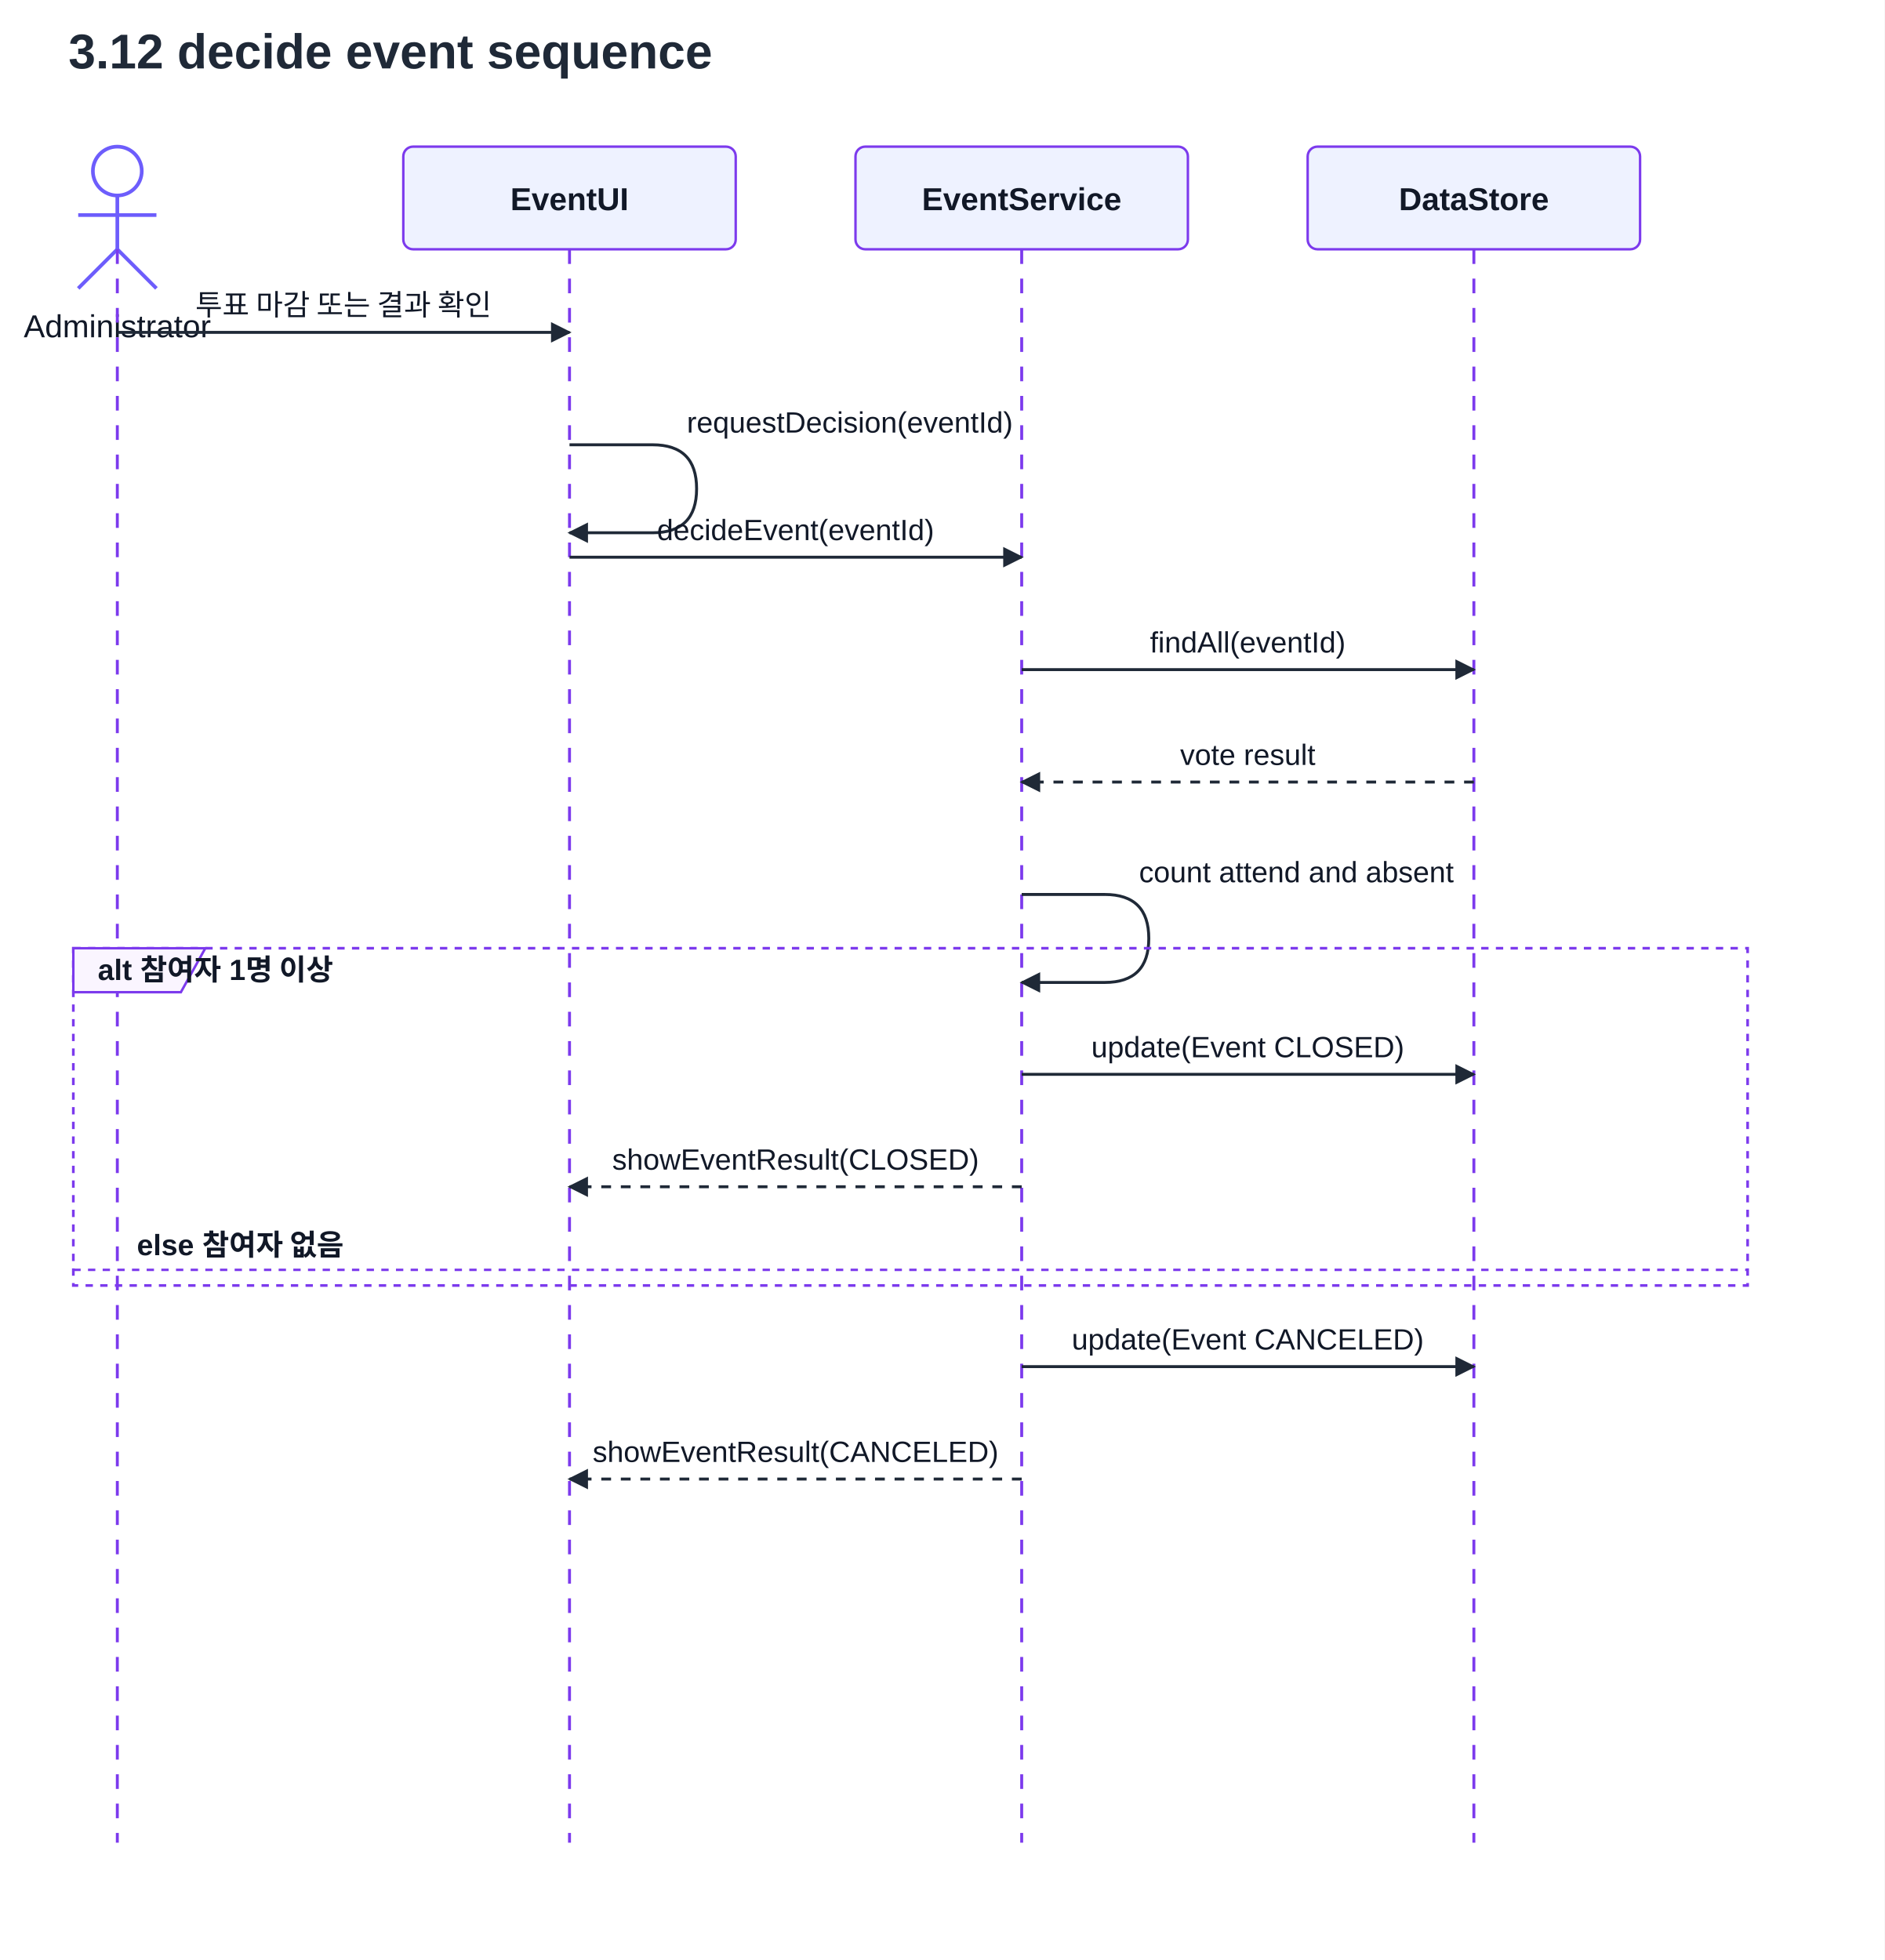
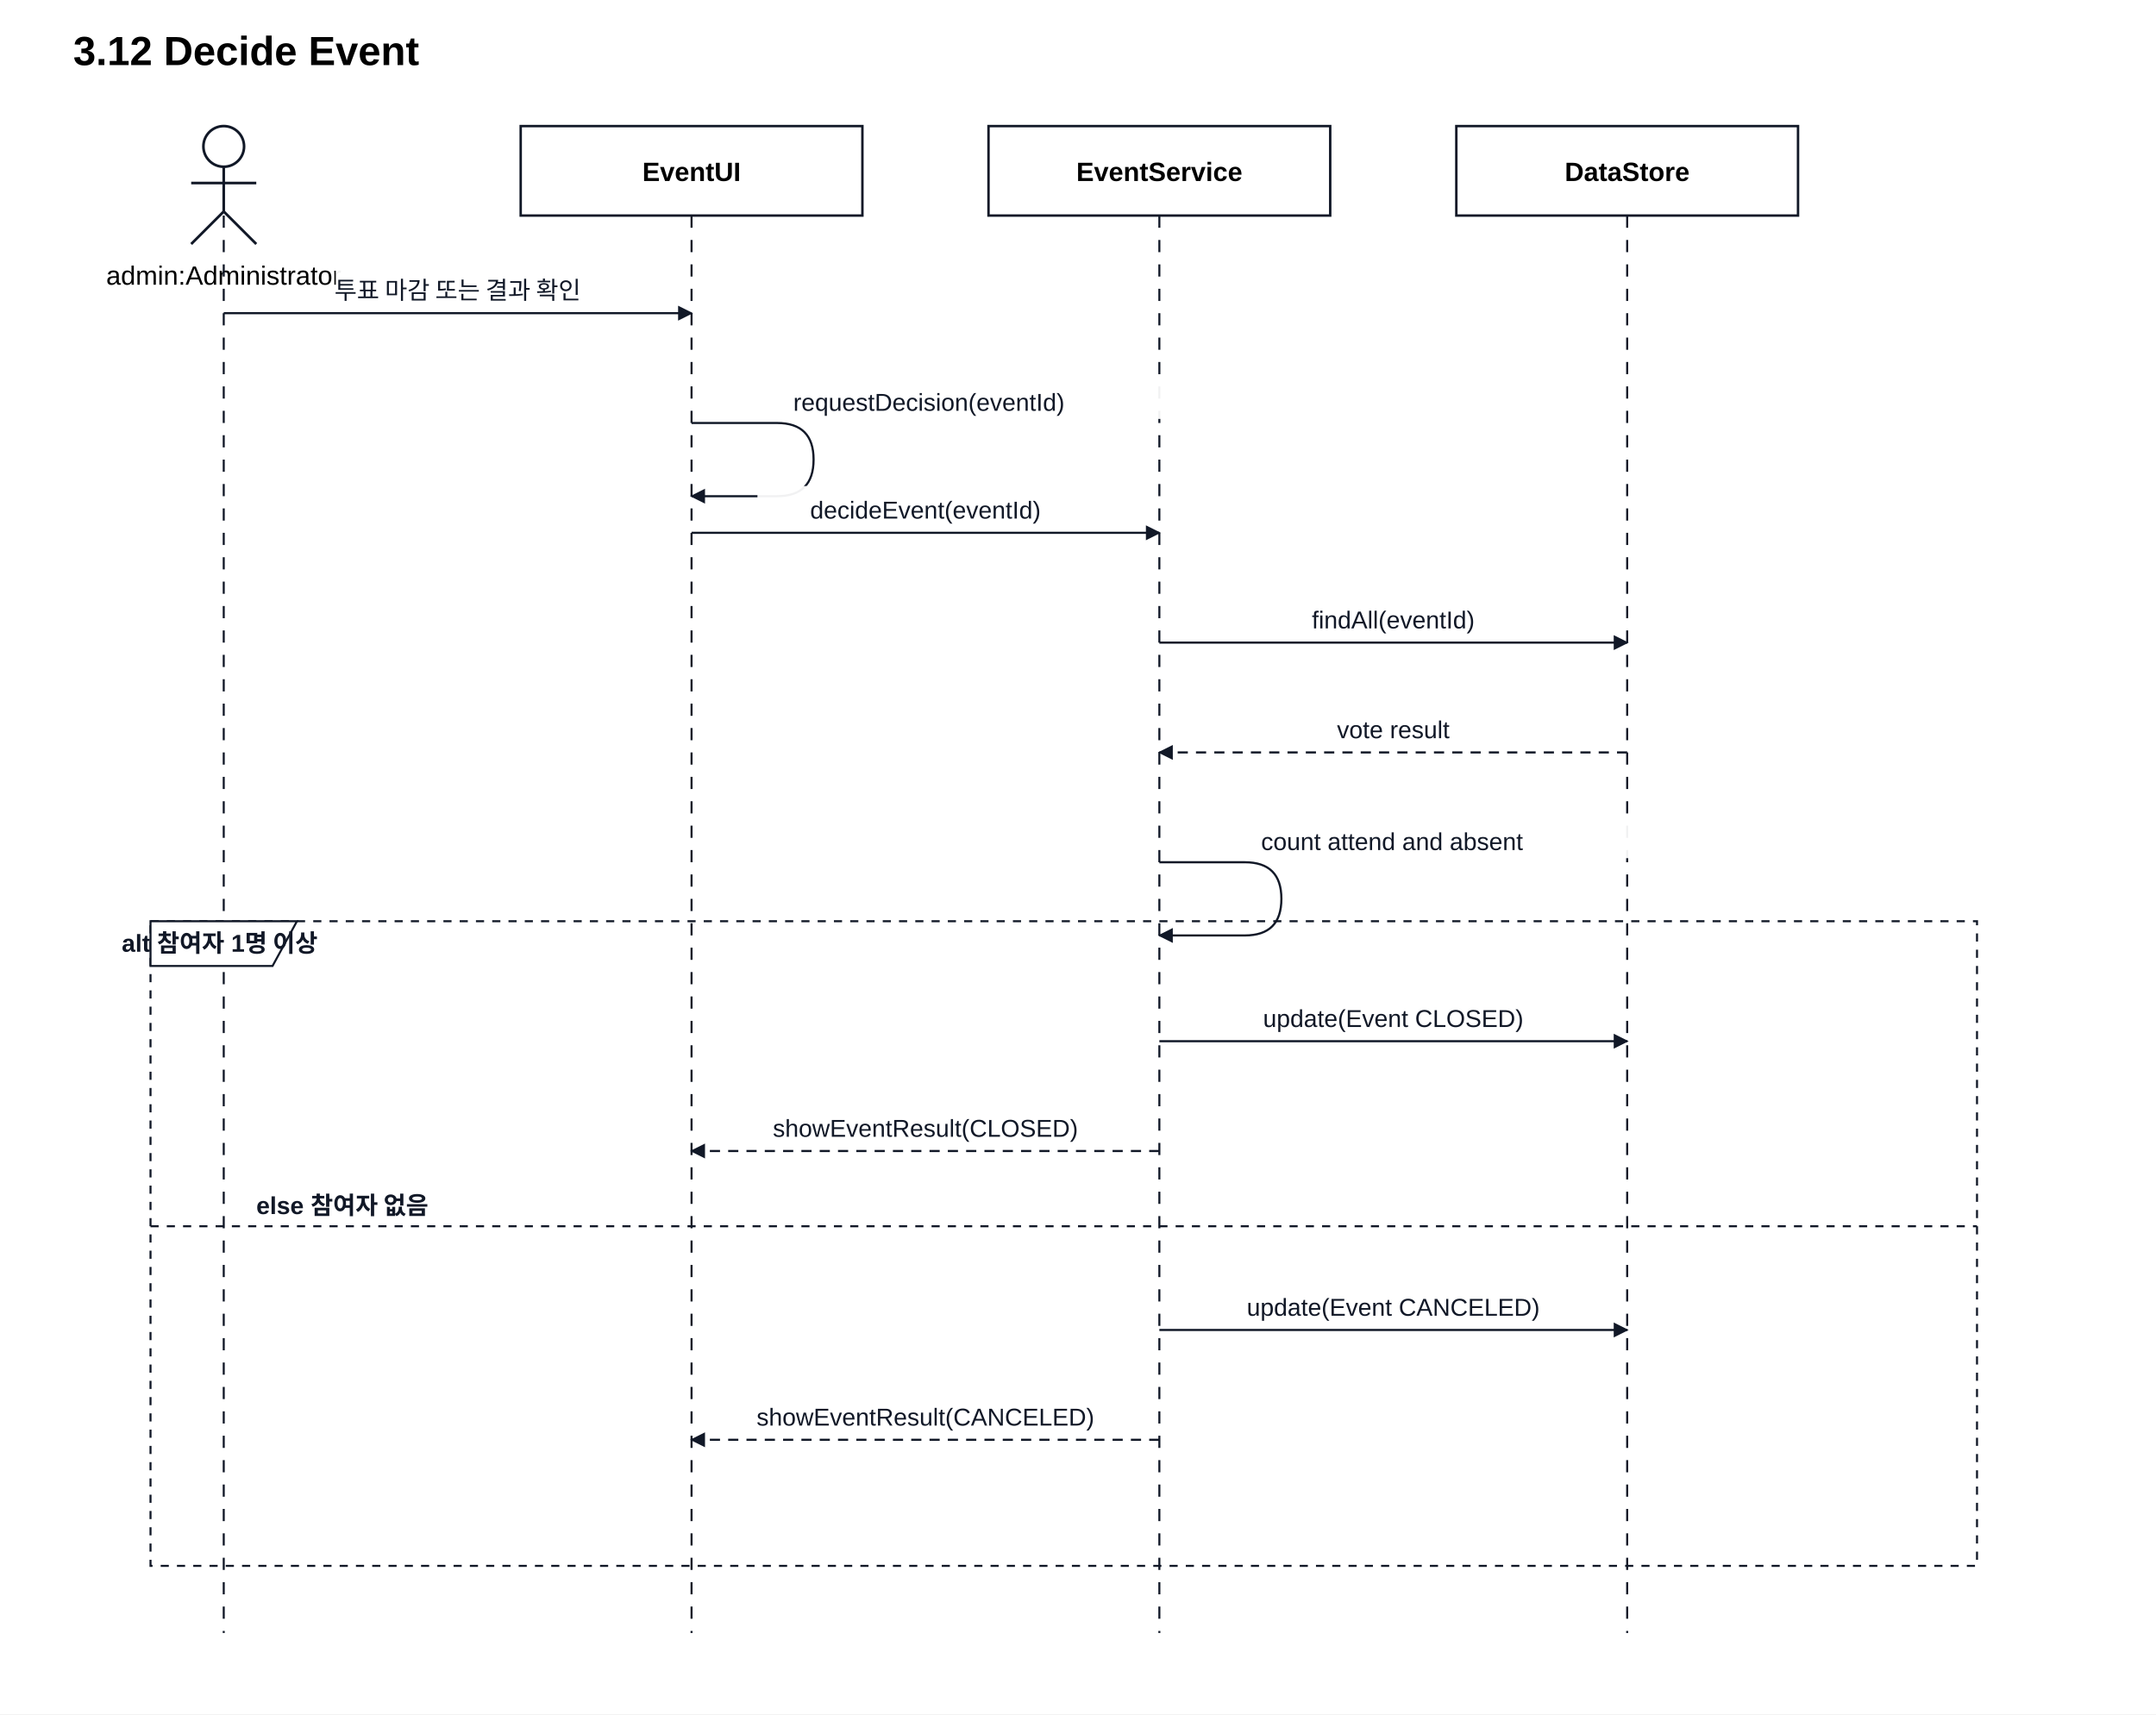
- <svg xmlns="http://www.w3.org/2000/svg" width="771" height="802" viewBox="0 0 771 802">
+ <svg xmlns="http://www.w3.org/2000/svg" width="1060" height="843" viewBox="0 0 1060 843">
  <defs>
-     <marker id="arrow" viewBox="0 0 10 10" refX="9" refY="5" markerWidth="7" markerHeight="7" orient="auto-start-reverse">
-       <path d="M0 0 L10 5 L0 10 z" fill="#1f2937" />
+     <marker id="arrow" viewBox="0 0 10 10" refX="9" refY="5" markerWidth="7" markerHeight="7" orient="auto">
+       <path d="M0 0 L10 5 L0 10 z" fill="#111827" />
+     </marker>
+     <marker id="hollowArrow" viewBox="0 0 10 10" refX="9" refY="5" markerWidth="7" markerHeight="7" orient="auto">
+       <path d="M0 0 L10 5 L0 10 z" fill="#fff" stroke="#111827" />
+     </marker>
+     <marker id="diamond" viewBox="0 0 16 10" refX="1" refY="5" markerWidth="11" markerHeight="9" orient="auto">
+       <path d="M1 5 L8 1 L15 5 L8 9 z" fill="#111827" stroke="#111827" />
    </marker>
  </defs>
  <rect width="100%" height="100%" fill="#ffffff" />
-   <text x="28" y="28" font-family="Arial, sans-serif" font-size="20" font-weight="700" fill="#1f2937">3.12 decide event sequence</text>
-   <circle cx="48" cy="70" r="10" fill="#fff" stroke="#6d5dfc" stroke-width="1.5" />
-   <line x1="48" y1="80" x2="48" y2="102" stroke="#6d5dfc" stroke-width="1.5" />
-   <line x1="32" y1="88" x2="64" y2="88" stroke="#6d5dfc" stroke-width="1.5" />
-   <line x1="48" y1="102" x2="32" y2="118" stroke="#6d5dfc" stroke-width="1.5" />
-   <line x1="48" y1="102" x2="64" y2="118" stroke="#6d5dfc" stroke-width="1.5" />
-   <text x="48" y="138" text-anchor="middle" font-family="Arial, sans-serif" font-size="13" fill="#111827">Administrator</text>
-   <line x1="48" y1="102" x2="48" y2="754" stroke="#7c3aed" stroke-width="1.2" stroke-dasharray="6 6" />
-   <rect x="165" y="60" width="136" height="42" rx="4" fill="#eef2ff" stroke="#7c3aed" stroke-width="1" />
-   <text x="233" y="86" text-anchor="middle" font-family="Arial, sans-serif" font-size="13" font-weight="700" fill="#111827">EventUI</text>
-   <line x1="233" y1="102" x2="233" y2="754" stroke="#7c3aed" stroke-width="1.2" stroke-dasharray="6 6" />
-   <rect x="350" y="60" width="136" height="42" rx="4" fill="#eef2ff" stroke="#7c3aed" stroke-width="1" />
-   <text x="418" y="86" text-anchor="middle" font-family="Arial, sans-serif" font-size="13" font-weight="700" fill="#111827">EventService</text>
-   <line x1="418" y1="102" x2="418" y2="754" stroke="#7c3aed" stroke-width="1.2" stroke-dasharray="6 6" />
-   <rect x="535" y="60" width="136" height="42" rx="4" fill="#eef2ff" stroke="#7c3aed" stroke-width="1" />
-   <text x="603" y="86" text-anchor="middle" font-family="Arial, sans-serif" font-size="13" font-weight="700" fill="#111827">DataStore</text>
-   <line x1="603" y1="102" x2="603" y2="754" stroke="#7c3aed" stroke-width="1.2" stroke-dasharray="6 6" />
-   <line x1="48" y1="136" x2="233" y2="136" stroke="#1f2937" stroke-width="1.2" marker-end="url(#arrow)" />
-   <text x="140.5" y="129" text-anchor="middle" font-family="Arial, sans-serif" font-size="12" fill="#111827">투표 마감 또는 결과 확인</text>
-   <path d="M233 182 h34 q18 0 18 18 q0 18 -18 18 h-34" fill="none" stroke="#1f2937" stroke-width="1.2" marker-end="url(#arrow)" />
-   <text x="281" y="177" font-family="Arial, sans-serif" font-size="12" fill="#111827">requestDecision(eventId)</text>
-   <line x1="233" y1="228" x2="418" y2="228" stroke="#1f2937" stroke-width="1.2" marker-end="url(#arrow)" />
-   <text x="325.5" y="221" text-anchor="middle" font-family="Arial, sans-serif" font-size="12" fill="#111827">decideEvent(eventId)</text>
-   <line x1="418" y1="274" x2="603" y2="274" stroke="#1f2937" stroke-width="1.2" marker-end="url(#arrow)" />
-   <text x="510.5" y="267" text-anchor="middle" font-family="Arial, sans-serif" font-size="12" fill="#111827">findAll(eventId)</text>
-   <line x1="603" y1="320" x2="418" y2="320" stroke="#1f2937" stroke-width="1.2" marker-end="url(#arrow)" stroke-dasharray="4 4" />
-   <text x="510.5" y="313" text-anchor="middle" font-family="Arial, sans-serif" font-size="12" fill="#111827">vote result</text>
-   <path d="M418 366 h34 q18 0 18 18 q0 18 -18 18 h-34" fill="none" stroke="#1f2937" stroke-width="1.2" marker-end="url(#arrow)" />
-   <text x="466" y="361" font-family="Arial, sans-serif" font-size="12" fill="#111827">count attend and absent</text>
-   <rect x="30" y="388" width="685" height="138" fill="none" stroke="#7c3aed" stroke-width="1.1" stroke-dasharray="3 3" />
-   <path d="M30 388 h54 l-10 18 h-44 z" fill="#faf5ff" stroke="#7c3aed" stroke-width="1" />
-   <text x="40" y="401" font-family="Arial, sans-serif" font-size="12" font-weight="700" fill="#111827">alt 참여자 1명 이상</text>
-   <line x1="418" y1="439.6" x2="603" y2="439.6" stroke="#1f2937" stroke-width="1.2" marker-end="url(#arrow)" />
-   <text x="510.5" y="432.6" text-anchor="middle" font-family="Arial, sans-serif" font-size="12" fill="#111827">update(Event CLOSED)</text>
-   <line x1="418" y1="485.6" x2="233" y2="485.6" stroke="#1f2937" stroke-width="1.2" marker-end="url(#arrow)" stroke-dasharray="4 4" />
-   <text x="325.5" y="478.6" text-anchor="middle" font-family="Arial, sans-serif" font-size="12" fill="#111827">showEventResult(CLOSED)</text>
-   <line x1="30" y1="519.6" x2="715" y2="519.6" stroke="#7c3aed" stroke-width="1" stroke-dasharray="3 3" />
-   <text x="56" y="513.6" font-family="Arial, sans-serif" font-size="12" font-weight="700" fill="#111827">else 참여자 없음</text>
-   <line x1="418" y1="559.2" x2="603" y2="559.2" stroke="#1f2937" stroke-width="1.2" marker-end="url(#arrow)" />
-   <text x="510.5" y="552.2" text-anchor="middle" font-family="Arial, sans-serif" font-size="12" fill="#111827">update(Event CANCELED)</text>
-   <line x1="418" y1="605.2" x2="233" y2="605.2" stroke="#1f2937" stroke-width="1.2" marker-end="url(#arrow)" stroke-dasharray="4 4" />
-   <text x="325.5" y="598.2" text-anchor="middle" font-family="Arial, sans-serif" font-size="12" fill="#111827">showEventResult(CANCELED)</text>
+   <text x="36" y="32" font-family="Arial, sans-serif" font-size="20" font-weight="700">3.12 Decide Event</text>
+   <circle cx="110" cy="72" r="10" fill="#fff" stroke="#111827" stroke-width="1.3" />
+   <line x1="110" y1="82" x2="110" y2="104" stroke="#111827" stroke-width="1.3" />
+   <line x1="94" y1="90" x2="126" y2="90" stroke="#111827" stroke-width="1.3" />
+   <line x1="110" y1="104" x2="94" y2="120" stroke="#111827" stroke-width="1.3" />
+   <line x1="110" y1="104" x2="126" y2="120" stroke="#111827" stroke-width="1.3" />
+   <text x="110" y="140" text-anchor="middle" font-family="Arial, sans-serif" font-size="13">admin:Administrator</text>
+   <line x1="110" y1="106" x2="110" y2="803" stroke="#111827" stroke-width="1" stroke-dasharray="6 6" />
+   <rect x="256" y="62" width="168" height="44" fill="#fff" stroke="#111827" stroke-width="1.2" />
+   <text x="340" y="89" text-anchor="middle" font-family="Arial, sans-serif" font-size="13" font-weight="700">EventUI</text>
+   <line x1="340" y1="106" x2="340" y2="803" stroke="#111827" stroke-width="1" stroke-dasharray="6 6" />
+   <rect x="486" y="62" width="168" height="44" fill="#fff" stroke="#111827" stroke-width="1.2" />
+   <text x="570" y="89" text-anchor="middle" font-family="Arial, sans-serif" font-size="13" font-weight="700">EventService</text>
+   <line x1="570" y1="106" x2="570" y2="803" stroke="#111827" stroke-width="1" stroke-dasharray="6 6" />
+   <rect x="716" y="62" width="168" height="44" fill="#fff" stroke="#111827" stroke-width="1.2" />
+   <text x="800" y="89" text-anchor="middle" font-family="Arial, sans-serif" font-size="13" font-weight="700">DataStore</text>
+   <line x1="800" y1="106" x2="800" y2="803" stroke="#111827" stroke-width="1" stroke-dasharray="6 6" />
+   <rect x="74" y="453" width="898" height="317" fill="none" stroke="#111827" stroke-dasharray="4 4" />
+   <path d="M74 453 h72 l-12 22 h-60 z" fill="#fff" stroke="#111827" />
+   <text x="108" y="468" text-anchor="middle" font-family="Arial, sans-serif" font-size="12" font-weight="700" fill="#111827">alt 참여자 1명 이상</text>
+   <line x1="74" y1="603" x2="972" y2="603" stroke="#111827" stroke-dasharray="4 4" />
+   <rect x="123" y="581" width="97.16" height="20" fill="#fff" opacity="0.94" />
+   <text x="126" y="597" text-anchor="start" font-family="Arial, sans-serif" font-size="12" font-weight="700" fill="#111827">else 참여자 없음</text>
+   <line x1="110" y1="154" x2="340" y2="154" stroke="#111827" stroke-width="1.05" marker-end="url(#arrow)" />
+   <rect x="165.08" y="131" width="119.84" height="20" fill="#fff" opacity="0.94" />
+   <text x="225" y="147" text-anchor="middle" font-family="Arial, sans-serif" font-size="12" font-weight="400" fill="#111827">투표 마감 또는 결과 확인</text>
+   <path d="M340 208 h42 q18 0 18 18 q0 18 -18 18 h-42" fill="none" stroke="#111827" stroke-width="1.05" marker-end="url(#arrow)" />
+   <rect x="387" y="186" width="195.44" height="20" fill="#fff" opacity="0.94" />
+   <text x="390" y="202" text-anchor="start" font-family="Arial, sans-serif" font-size="12" font-weight="400" fill="#111827">requestDecision(eventId)</text>
+   <line x1="340" y1="262" x2="570" y2="262" stroke="#111827" stroke-width="1.05" marker-end="url(#arrow)" />
+   <rect x="372.4" y="239" width="165.2" height="20" fill="#fff" opacity="0.94" />
+   <text x="455" y="255" text-anchor="middle" font-family="Arial, sans-serif" font-size="12" font-weight="400" fill="#111827">decideEvent(eventId)</text>
+   <line x1="570" y1="316" x2="800" y2="316" stroke="#111827" stroke-width="1.05" marker-end="url(#arrow)" />
+   <rect x="617.52" y="293" width="134.96" height="20" fill="#fff" opacity="0.94" />
+   <text x="685" y="309" text-anchor="middle" font-family="Arial, sans-serif" font-size="12" font-weight="400" fill="#111827">findAll(eventId)</text>
+   <line x1="800" y1="370" x2="570" y2="370" stroke="#111827" stroke-width="1.05" marker-end="url(#arrow)" stroke-dasharray="5 4" />
+   <rect x="636.42" y="347" width="97.16" height="20" fill="#fff" opacity="0.94" />
+   <text x="685" y="363" text-anchor="middle" font-family="Arial, sans-serif" font-size="12" font-weight="400" fill="#111827">vote result</text>
+   <path d="M570 424 h42 q18 0 18 18 q0 18 -18 18 h-42" fill="none" stroke="#111827" stroke-width="1.05" marker-end="url(#arrow)" />
+   <rect x="617" y="402" width="187.88" height="20" fill="#fff" opacity="0.94" />
+   <text x="620" y="418" text-anchor="start" font-family="Arial, sans-serif" font-size="12" font-weight="400" fill="#111827">count attend and absent</text>
+   <line x1="570" y1="512" x2="800" y2="512" stroke="#111827" stroke-width="1.05" marker-end="url(#arrow)" />
+   <rect x="602.4" y="489" width="165.2" height="20" fill="#fff" opacity="0.94" />
+   <text x="685" y="505" text-anchor="middle" font-family="Arial, sans-serif" font-size="12" font-weight="400" fill="#111827">update(Event CLOSED)</text>
+   <line x1="570" y1="566" x2="340" y2="566" stroke="#111827" stroke-width="1.05" marker-end="url(#arrow)" stroke-dasharray="5 4" />
+   <rect x="361.06" y="543" width="187.88" height="20" fill="#fff" opacity="0.94" />
+   <text x="455" y="559" text-anchor="middle" font-family="Arial, sans-serif" font-size="12" font-weight="400" fill="#111827">showEventResult(CLOSED)</text>
+   <line x1="570" y1="654" x2="800" y2="654" stroke="#111827" stroke-width="1.05" marker-end="url(#arrow)" />
+   <rect x="594.84" y="631" width="180.32" height="20" fill="#fff" opacity="0.94" />
+   <text x="685" y="647" text-anchor="middle" font-family="Arial, sans-serif" font-size="12" font-weight="400" fill="#111827">update(Event CANCELED)</text>
+   <line x1="570" y1="708" x2="340" y2="708" stroke="#111827" stroke-width="1.05" marker-end="url(#arrow)" stroke-dasharray="5 4" />
+   <rect x="353.5" y="685" width="203" height="20" fill="#fff" opacity="0.94" />
+   <text x="455" y="701" text-anchor="middle" font-family="Arial, sans-serif" font-size="12" font-weight="400" fill="#111827">showEventResult(CANCELED)</text>
</svg>
